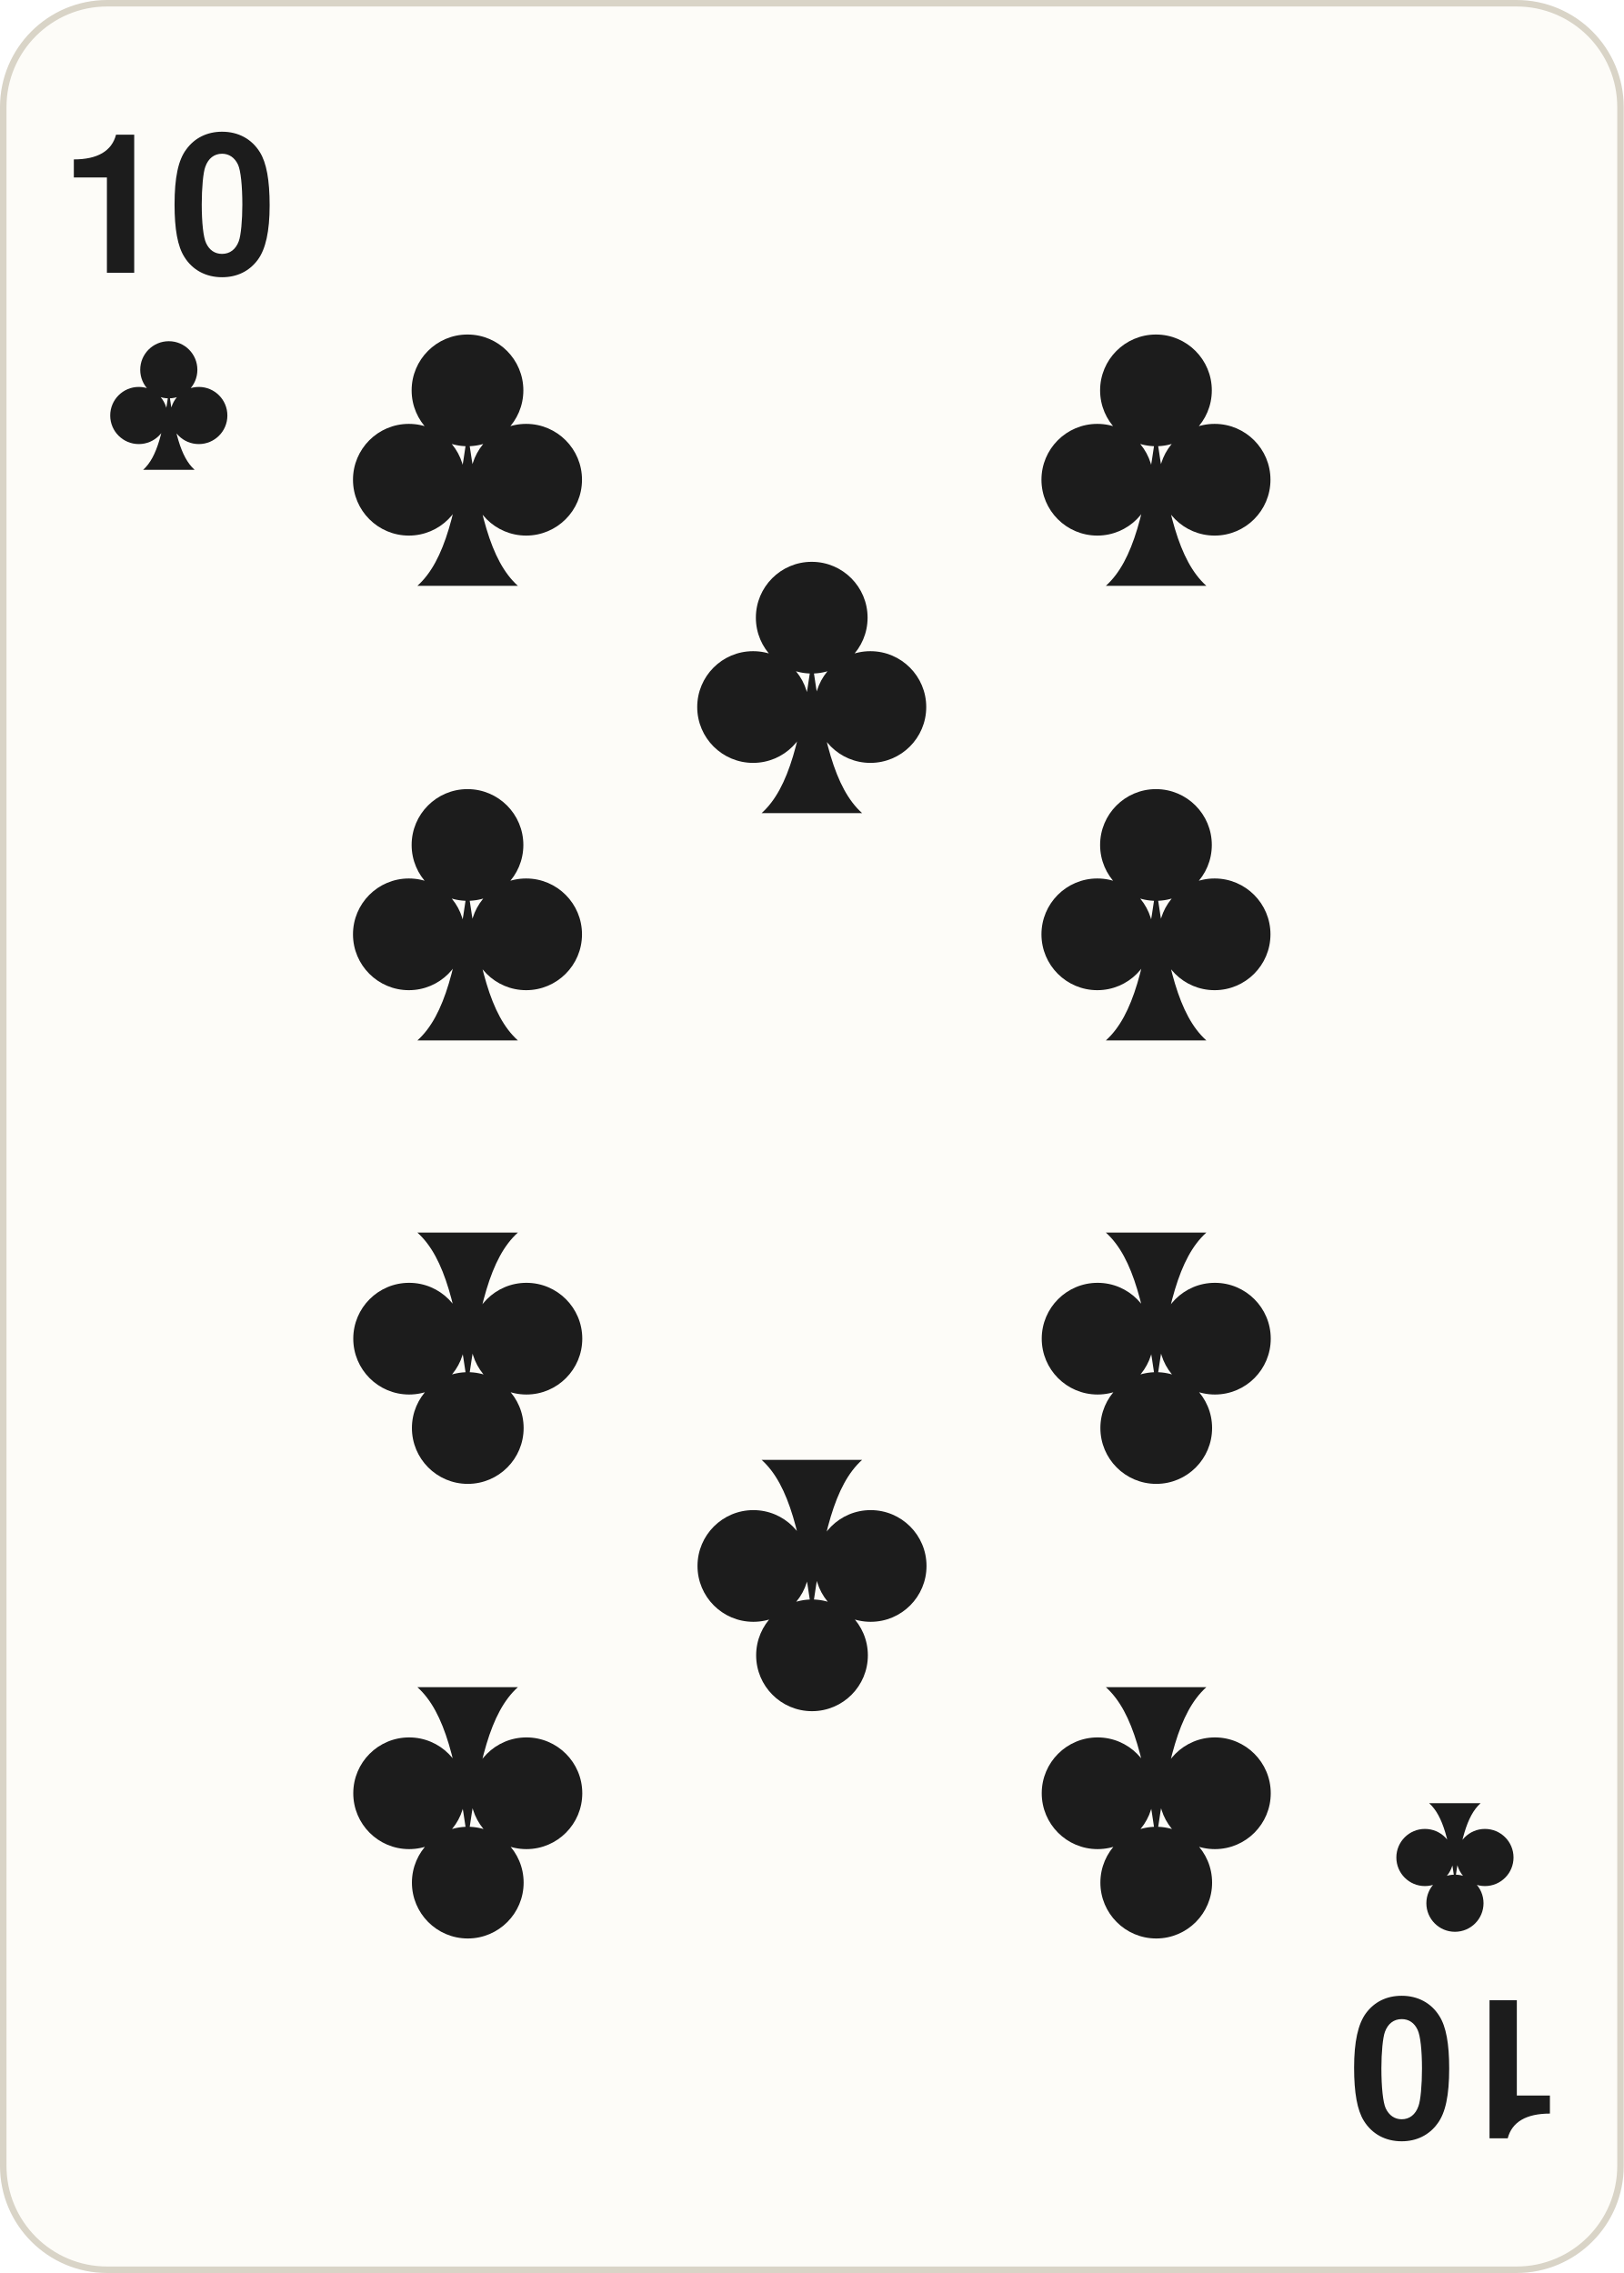
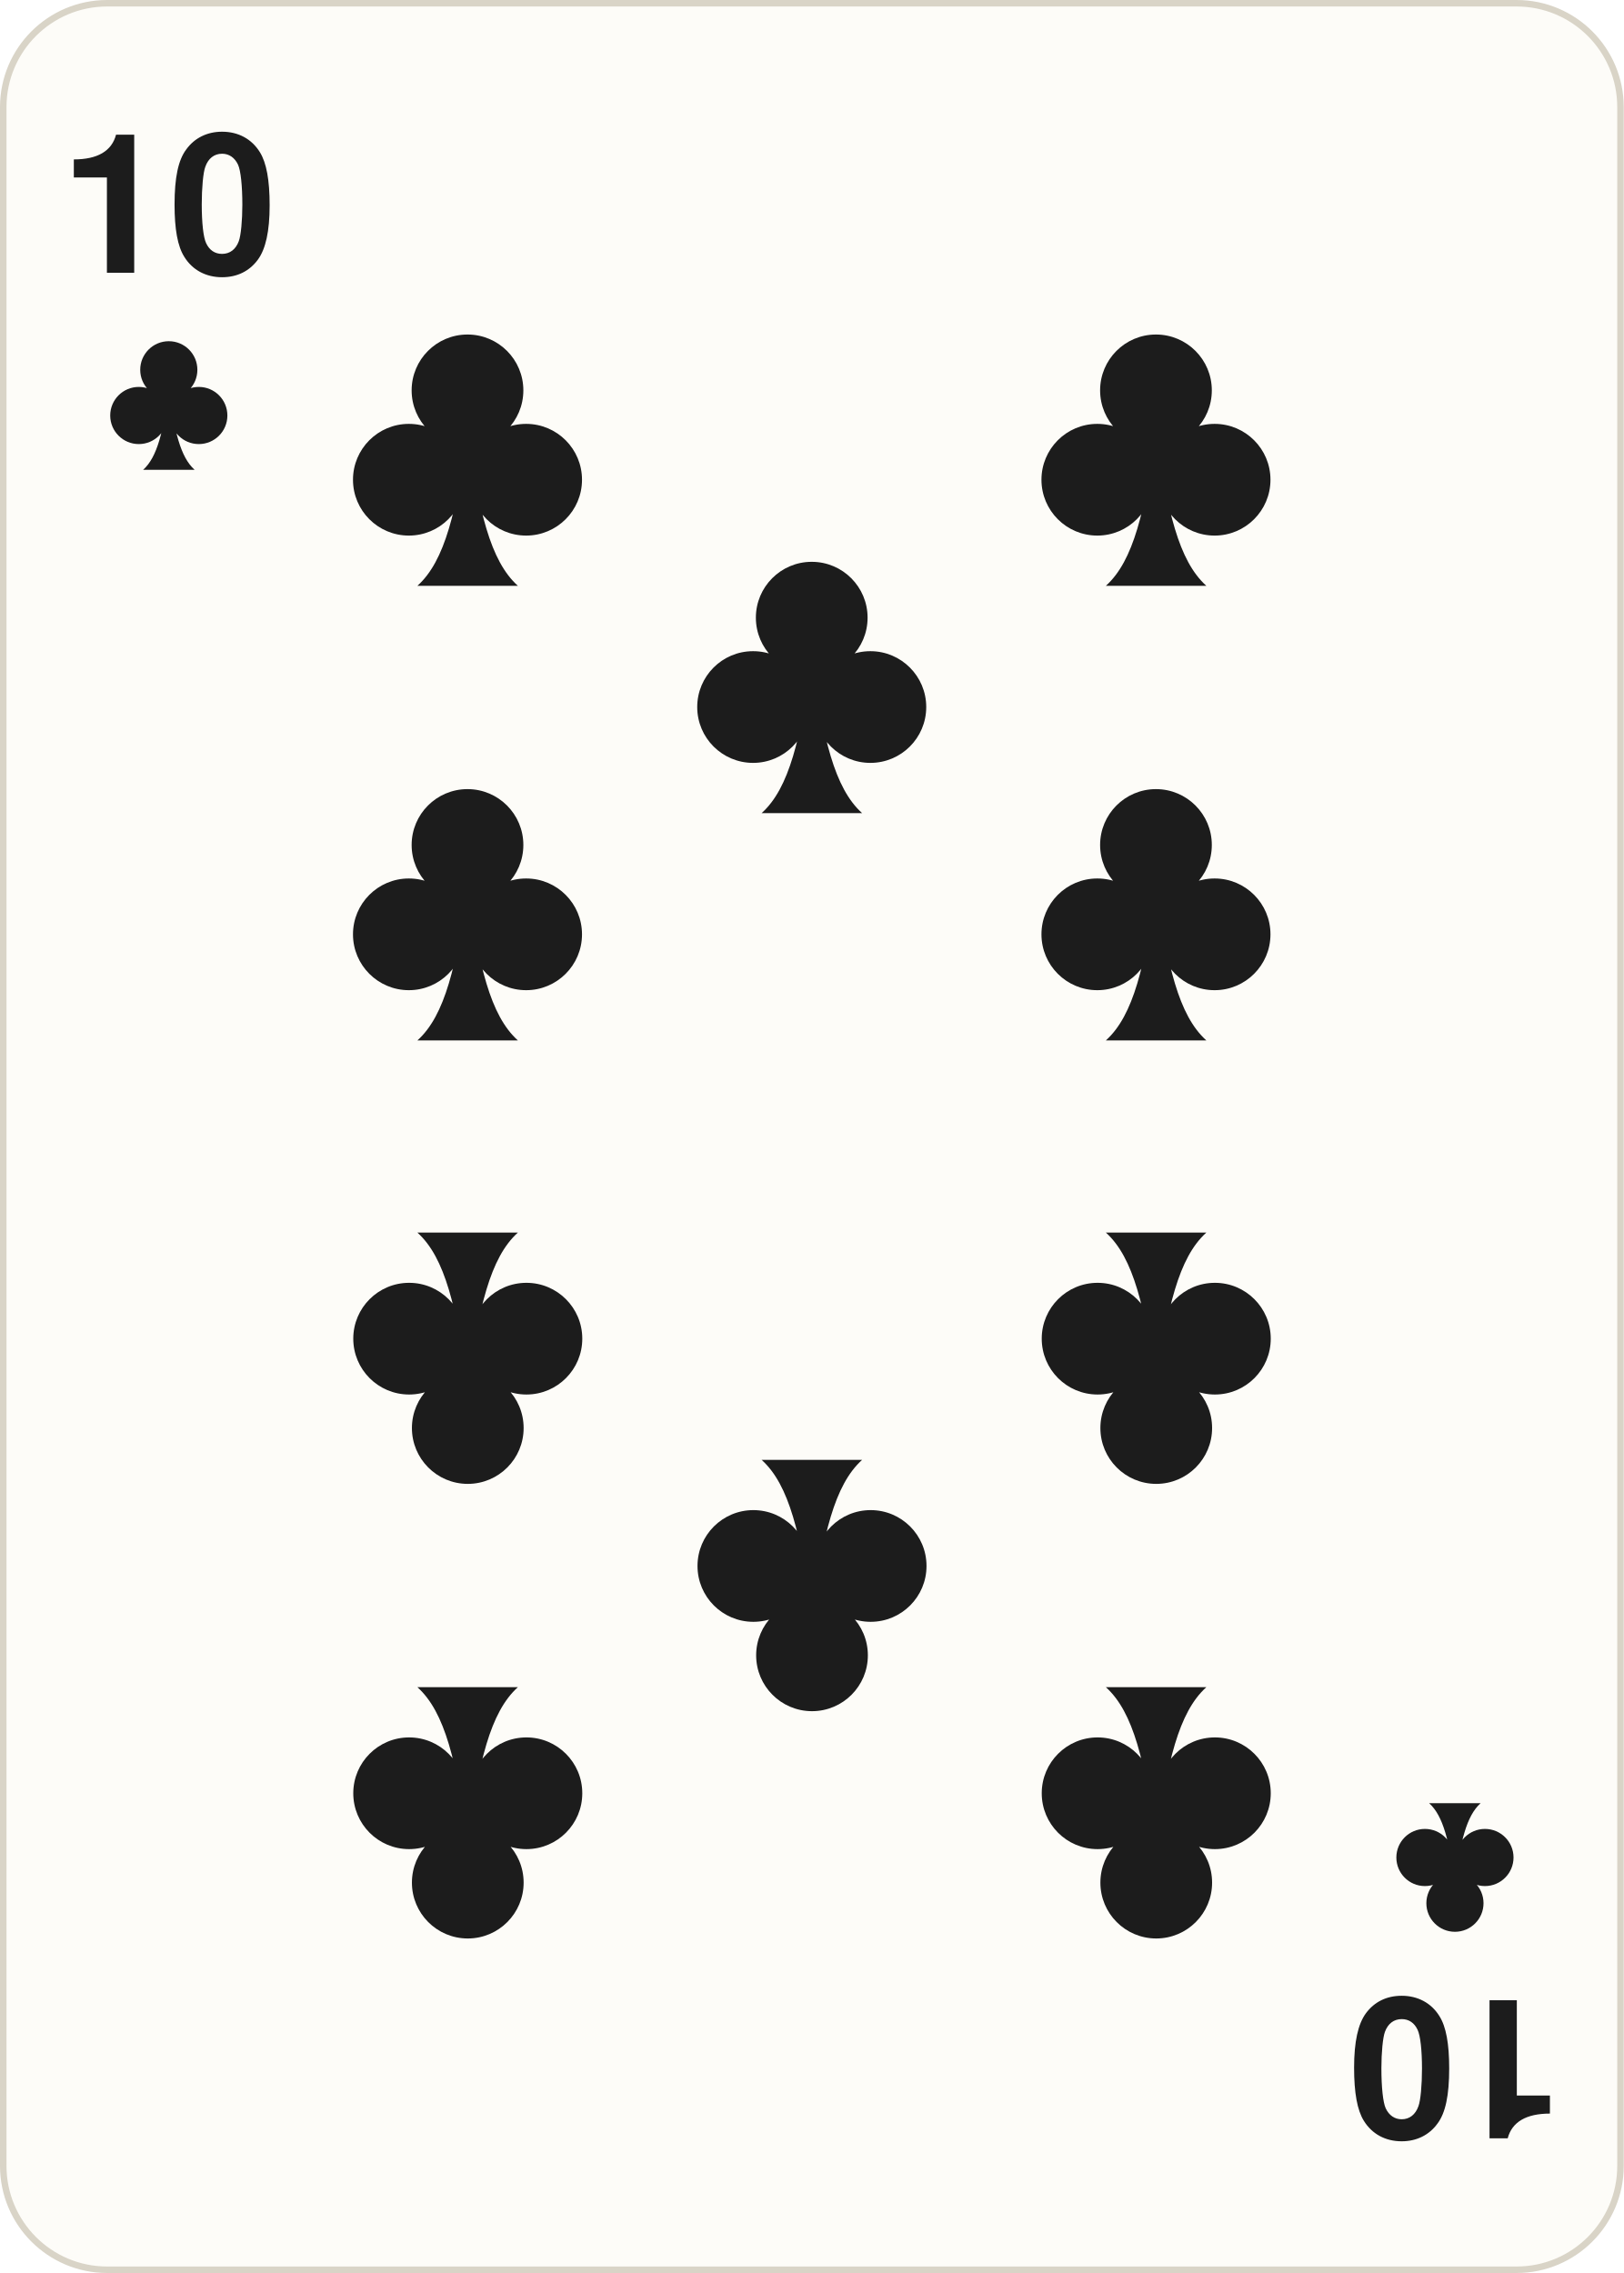
<svg xmlns="http://www.w3.org/2000/svg" viewBox="0 0 250 350" width="250" height="350">
  <rect x="0.5" y="0.5" width="249" height="349" rx="16" fill="#fdfcf8" stroke="#d9d4c7" stroke-width="1" />
  <text x="26" y="42" font-size="30" font-weight="700" text-anchor="middle" fill="#1c1c1c" font-family="Helvetica Neue, Helvetica, Arial, sans-serif">10</text>
-   <path d="M50,7 A20,20 0 1 1 49.9,7 Z M29,39 A20,20 0 1 1 28.9,39 Z M71,39 A20,20 0 1 1 70.9,39 Z M50,42 C54,70 58,88 68,97 L32,97 C42,88 46,70 50,42 Z" fill="#1c1c1c" transform="translate(26.0,62.0) scale(0.22) translate(-50,-50)" />
+   <path d="M50,7 A20,20 0 1 1 49.9,7 Z M29,39 A20,20 0 1 1 28.9,39 Z M71,39 A20,20 0 1 1 70.9,39 Z M50,27 L71,59 L29,59 Z M50,42 C54,70 58,88 68,97 L32,97 C42,88 46,70 50,42 Z" fill="#1c1c1c" transform="translate(26.0,62.0) scale(0.22) translate(-50,-50)" />
  <g transform="rotate(180 125.0 175.0)">
    <text x="26" y="42" font-size="30" font-weight="700" text-anchor="middle" fill="#1c1c1c" font-family="Helvetica Neue, Helvetica, Arial, sans-serif">10</text>
-     <path d="M50,7 A20,20 0 1 1 49.9,7 Z M29,39 A20,20 0 1 1 28.9,39 Z M71,39 A20,20 0 1 1 70.9,39 Z M50,42 C54,70 58,88 68,97 L32,97 C42,88 46,70 50,42 Z" fill="#1c1c1c" transform="translate(26.0,62.0) scale(0.22) translate(-50,-50)" />
+     <path d="M50,7 A20,20 0 1 1 49.9,7 Z M29,39 A20,20 0 1 1 28.9,39 Z M71,39 A20,20 0 1 1 70.9,39 Z M50,27 L71,59 L29,59 Z M50,42 C54,70 58,88 68,97 L32,97 C42,88 46,70 50,42 Z" fill="#1c1c1c" transform="translate(26.0,62.0) scale(0.22) translate(-50,-50)" />
  </g>
-   <path d="M50,7 A20,20 0 1 1 49.9,7 Z M29,39 A20,20 0 1 1 28.9,39 Z M71,39 A20,20 0 1 1 70.9,39 Z M50,42 C54,70 58,88 68,97 L32,97 C42,88 46,70 50,42 Z" fill="#1c1c1c" transform="translate(72.0,70.0) scale(0.43) translate(-50,-50)" />
-   <path d="M50,7 A20,20 0 1 1 49.9,7 Z M29,39 A20,20 0 1 1 28.9,39 Z M71,39 A20,20 0 1 1 70.9,39 Z M50,42 C54,70 58,88 68,97 L32,97 C42,88 46,70 50,42 Z" fill="#1c1c1c" transform="translate(178.0,70.0) scale(0.43) translate(-50,-50)" />
-   <path d="M50,7 A20,20 0 1 1 49.9,7 Z M29,39 A20,20 0 1 1 28.9,39 Z M71,39 A20,20 0 1 1 70.9,39 Z M50,42 C54,70 58,88 68,97 L32,97 C42,88 46,70 50,42 Z" fill="#1c1c1c" transform="translate(125.0,105.0) scale(0.43) translate(-50,-50)" />
-   <path d="M50,7 A20,20 0 1 1 49.9,7 Z M29,39 A20,20 0 1 1 28.9,39 Z M71,39 A20,20 0 1 1 70.9,39 Z M50,42 C54,70 58,88 68,97 L32,97 C42,88 46,70 50,42 Z" fill="#1c1c1c" transform="translate(72.0,140.0) scale(0.43) translate(-50,-50)" />
-   <path d="M50,7 A20,20 0 1 1 49.9,7 Z M29,39 A20,20 0 1 1 28.9,39 Z M71,39 A20,20 0 1 1 70.9,39 Z M50,42 C54,70 58,88 68,97 L32,97 C42,88 46,70 50,42 Z" fill="#1c1c1c" transform="translate(178.0,140.0) scale(0.43) translate(-50,-50)" />
-   <path d="M50,7 A20,20 0 1 1 49.9,7 Z M29,39 A20,20 0 1 1 28.9,39 Z M71,39 A20,20 0 1 1 70.9,39 Z M50,42 C54,70 58,88 68,97 L32,97 C42,88 46,70 50,42 Z" fill="#1c1c1c" transform="translate(72.0,210.0) rotate(180) scale(0.43) translate(-50,-50)" />
-   <path d="M50,7 A20,20 0 1 1 49.9,7 Z M29,39 A20,20 0 1 1 28.9,39 Z M71,39 A20,20 0 1 1 70.9,39 Z M50,42 C54,70 58,88 68,97 L32,97 C42,88 46,70 50,42 Z" fill="#1c1c1c" transform="translate(178.0,210.0) rotate(180) scale(0.43) translate(-50,-50)" />
-   <path d="M50,7 A20,20 0 1 1 49.9,7 Z M29,39 A20,20 0 1 1 28.9,39 Z M71,39 A20,20 0 1 1 70.9,39 Z M50,42 C54,70 58,88 68,97 L32,97 C42,88 46,70 50,42 Z" fill="#1c1c1c" transform="translate(125.0,245.0) rotate(180) scale(0.43) translate(-50,-50)" />
-   <path d="M50,7 A20,20 0 1 1 49.9,7 Z M29,39 A20,20 0 1 1 28.9,39 Z M71,39 A20,20 0 1 1 70.9,39 Z M50,42 C54,70 58,88 68,97 L32,97 C42,88 46,70 50,42 Z" fill="#1c1c1c" transform="translate(72.0,280.0) rotate(180) scale(0.43) translate(-50,-50)" />
-   <path d="M50,7 A20,20 0 1 1 49.9,7 Z M29,39 A20,20 0 1 1 28.9,39 Z M71,39 A20,20 0 1 1 70.9,39 Z M50,42 C54,70 58,88 68,97 L32,97 C42,88 46,70 50,42 Z" fill="#1c1c1c" transform="translate(178.0,280.0) rotate(180) scale(0.43) translate(-50,-50)" />
+   <path d="M50,7 A20,20 0 1 1 49.9,7 Z M29,39 A20,20 0 1 1 28.9,39 Z M71,39 A20,20 0 1 1 70.9,39 Z M50,27 L71,59 L29,59 Z M50,42 C54,70 58,88 68,97 L32,97 C42,88 46,70 50,42 Z" fill="#1c1c1c" transform="translate(72.0,70.0) scale(0.43) translate(-50,-50)" />
+   <path d="M50,7 A20,20 0 1 1 49.9,7 Z M29,39 A20,20 0 1 1 28.9,39 Z M71,39 A20,20 0 1 1 70.9,39 Z M50,27 L71,59 L29,59 Z M50,42 C54,70 58,88 68,97 L32,97 C42,88 46,70 50,42 Z" fill="#1c1c1c" transform="translate(178.0,70.0) scale(0.43) translate(-50,-50)" />
+   <path d="M50,7 A20,20 0 1 1 49.9,7 Z M29,39 A20,20 0 1 1 28.9,39 Z M71,39 A20,20 0 1 1 70.9,39 Z M50,27 L71,59 L29,59 Z M50,42 C54,70 58,88 68,97 L32,97 C42,88 46,70 50,42 Z" fill="#1c1c1c" transform="translate(125.0,105.0) scale(0.43) translate(-50,-50)" />
+   <path d="M50,7 A20,20 0 1 1 49.9,7 Z M29,39 A20,20 0 1 1 28.9,39 Z M71,39 A20,20 0 1 1 70.9,39 Z M50,27 L71,59 L29,59 Z M50,42 C54,70 58,88 68,97 L32,97 C42,88 46,70 50,42 Z" fill="#1c1c1c" transform="translate(72.0,140.0) scale(0.43) translate(-50,-50)" />
+   <path d="M50,7 A20,20 0 1 1 49.9,7 Z M29,39 A20,20 0 1 1 28.9,39 Z M71,39 A20,20 0 1 1 70.9,39 Z M50,27 L71,59 L29,59 Z M50,42 C54,70 58,88 68,97 L32,97 C42,88 46,70 50,42 Z" fill="#1c1c1c" transform="translate(178.0,140.0) scale(0.43) translate(-50,-50)" />
+   <path d="M50,7 A20,20 0 1 1 49.9,7 Z M29,39 A20,20 0 1 1 28.9,39 Z M71,39 A20,20 0 1 1 70.9,39 Z M50,27 L71,59 L29,59 Z M50,42 C54,70 58,88 68,97 L32,97 C42,88 46,70 50,42 Z" fill="#1c1c1c" transform="translate(72.0,210.0) rotate(180) scale(0.43) translate(-50,-50)" />
+   <path d="M50,7 A20,20 0 1 1 49.9,7 Z M29,39 A20,20 0 1 1 28.9,39 Z M71,39 A20,20 0 1 1 70.9,39 Z M50,27 L71,59 L29,59 Z M50,42 C54,70 58,88 68,97 L32,97 C42,88 46,70 50,42 Z" fill="#1c1c1c" transform="translate(178.0,210.0) rotate(180) scale(0.43) translate(-50,-50)" />
+   <path d="M50,7 A20,20 0 1 1 49.9,7 Z M29,39 A20,20 0 1 1 28.9,39 Z M71,39 A20,20 0 1 1 70.9,39 Z M50,27 L71,59 L29,59 Z M50,42 C54,70 58,88 68,97 L32,97 C42,88 46,70 50,42 Z" fill="#1c1c1c" transform="translate(125.0,245.0) rotate(180) scale(0.43) translate(-50,-50)" />
+   <path d="M50,7 A20,20 0 1 1 49.9,7 Z M29,39 A20,20 0 1 1 28.9,39 Z M71,39 A20,20 0 1 1 70.9,39 Z M50,27 L71,59 L29,59 Z M50,42 C54,70 58,88 68,97 L32,97 C42,88 46,70 50,42 Z" fill="#1c1c1c" transform="translate(72.0,280.0) rotate(180) scale(0.43) translate(-50,-50)" />
+   <path d="M50,7 A20,20 0 1 1 49.9,7 Z M29,39 A20,20 0 1 1 28.9,39 Z M71,39 A20,20 0 1 1 70.9,39 Z M50,27 L71,59 L29,59 Z M50,42 C54,70 58,88 68,97 L32,97 C42,88 46,70 50,42 Z" fill="#1c1c1c" transform="translate(178.0,280.0) rotate(180) scale(0.43) translate(-50,-50)" />
</svg>
